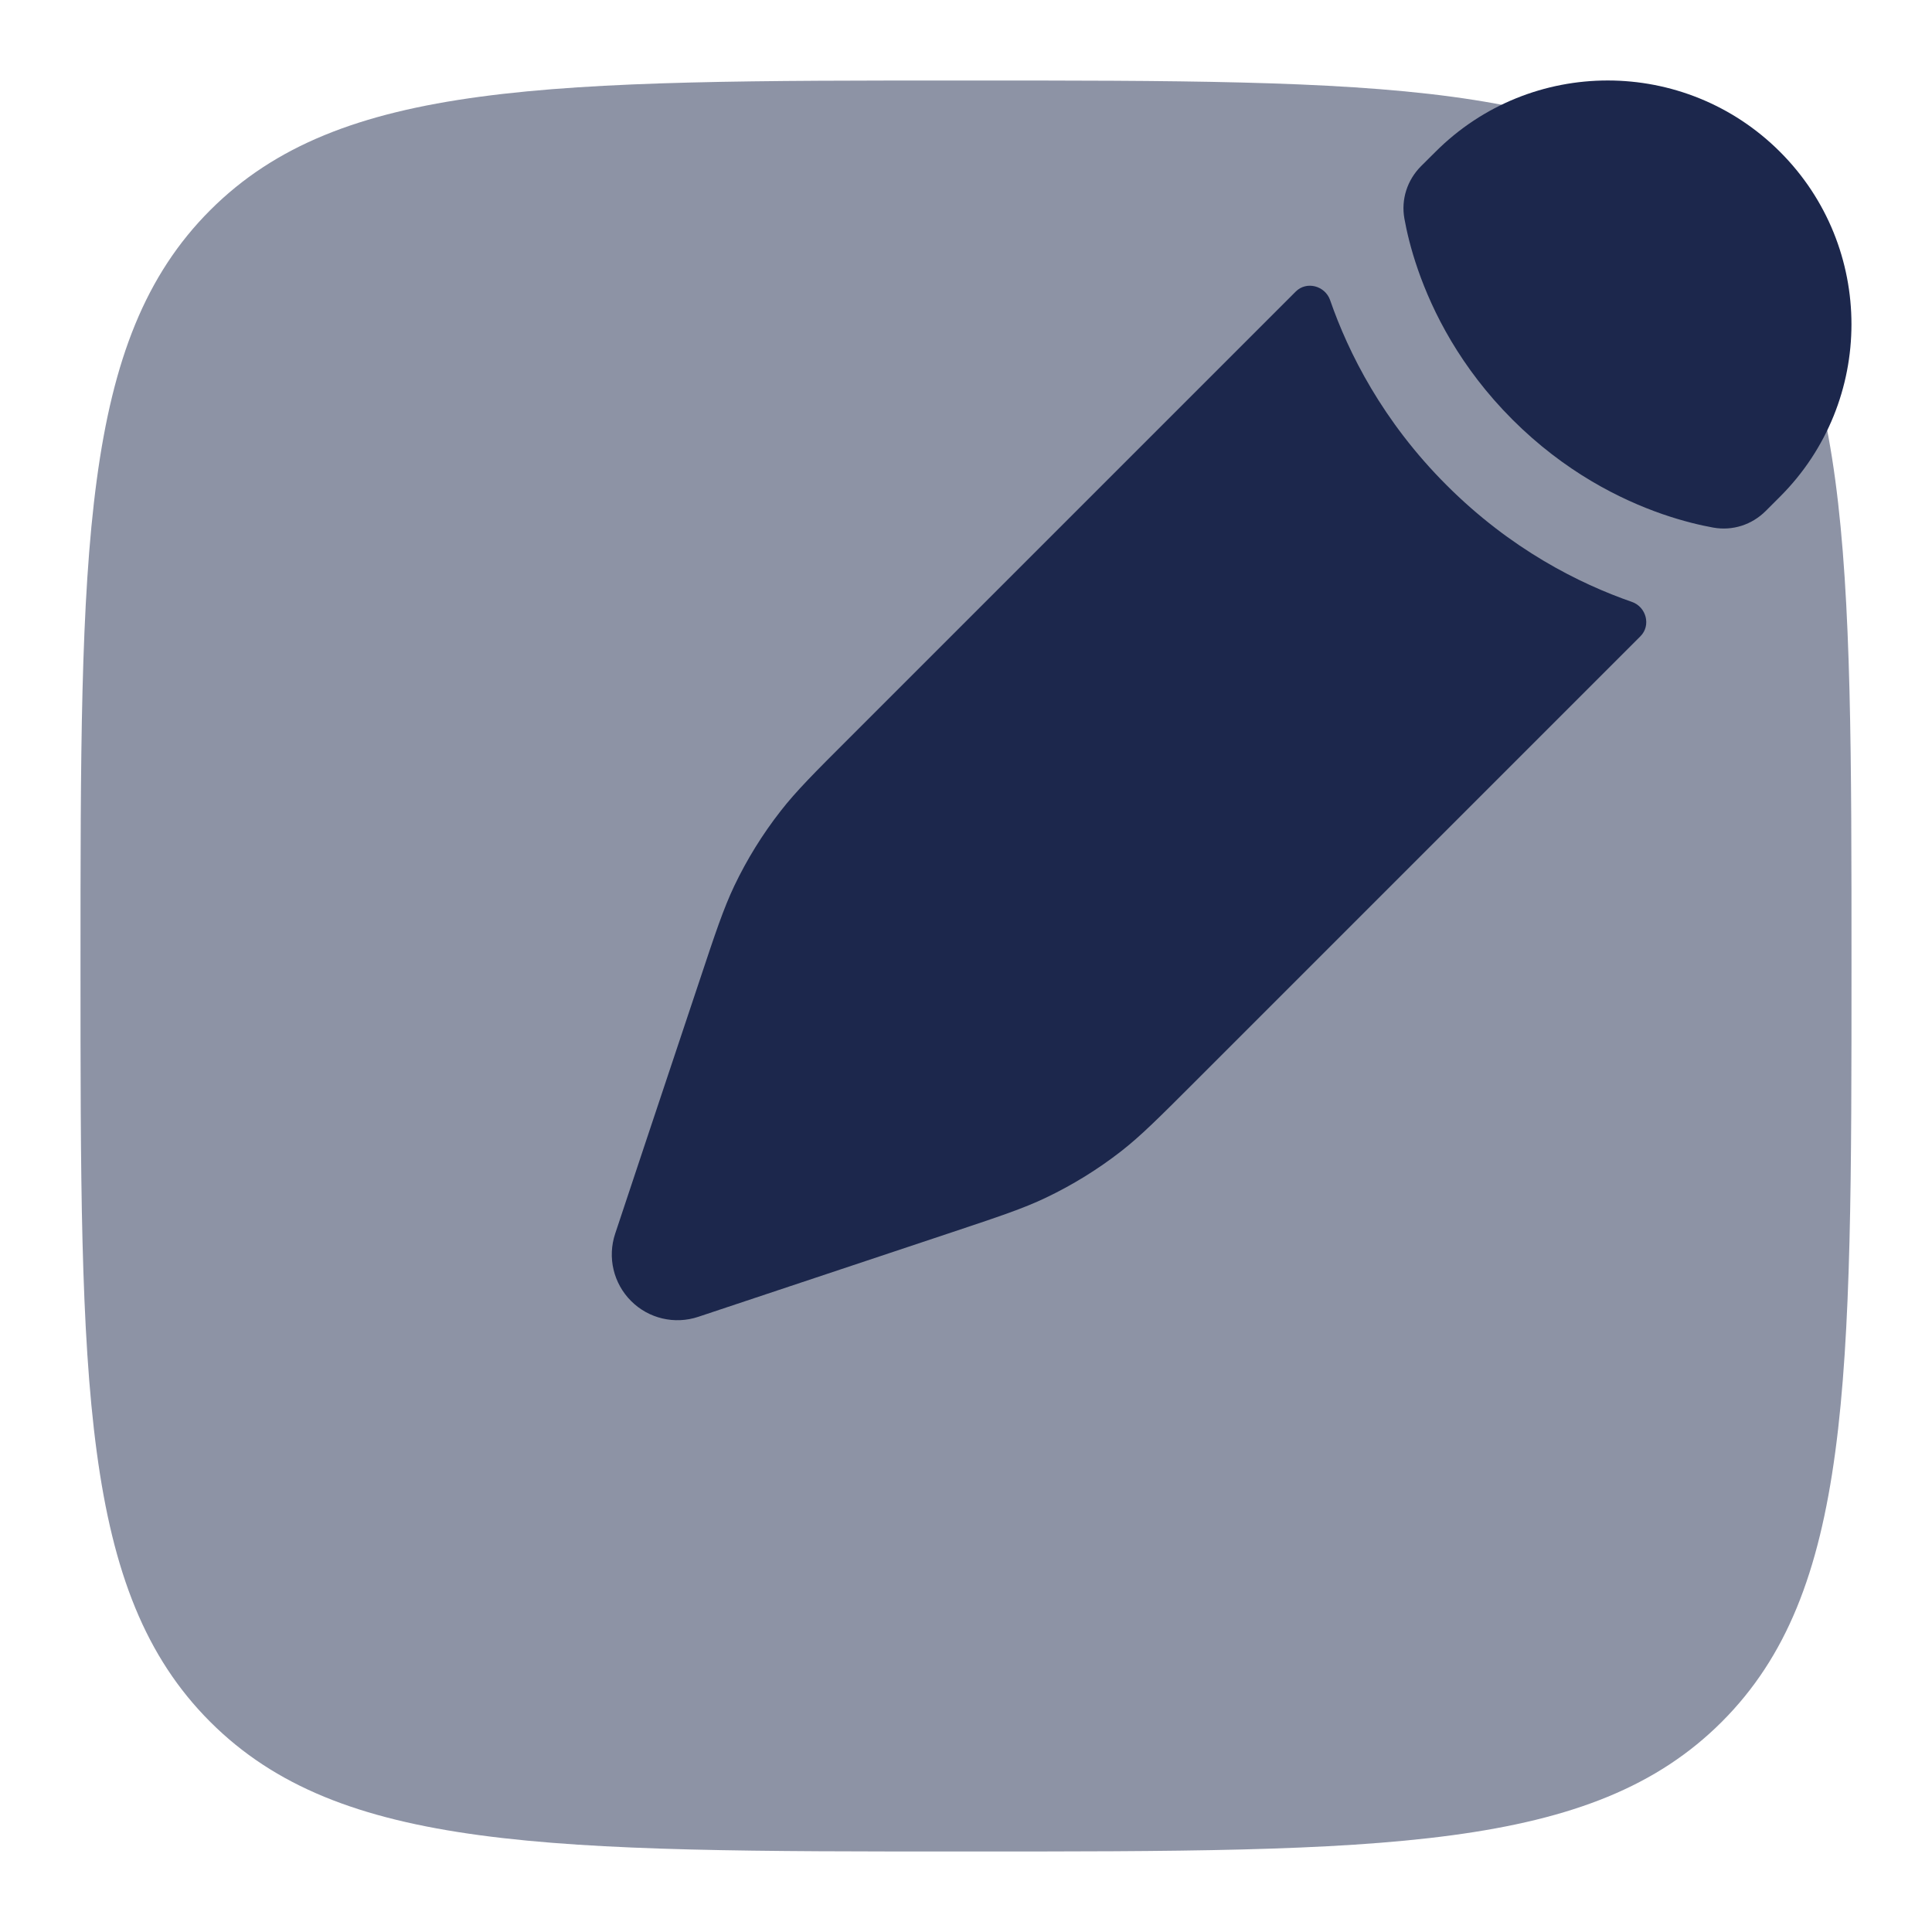
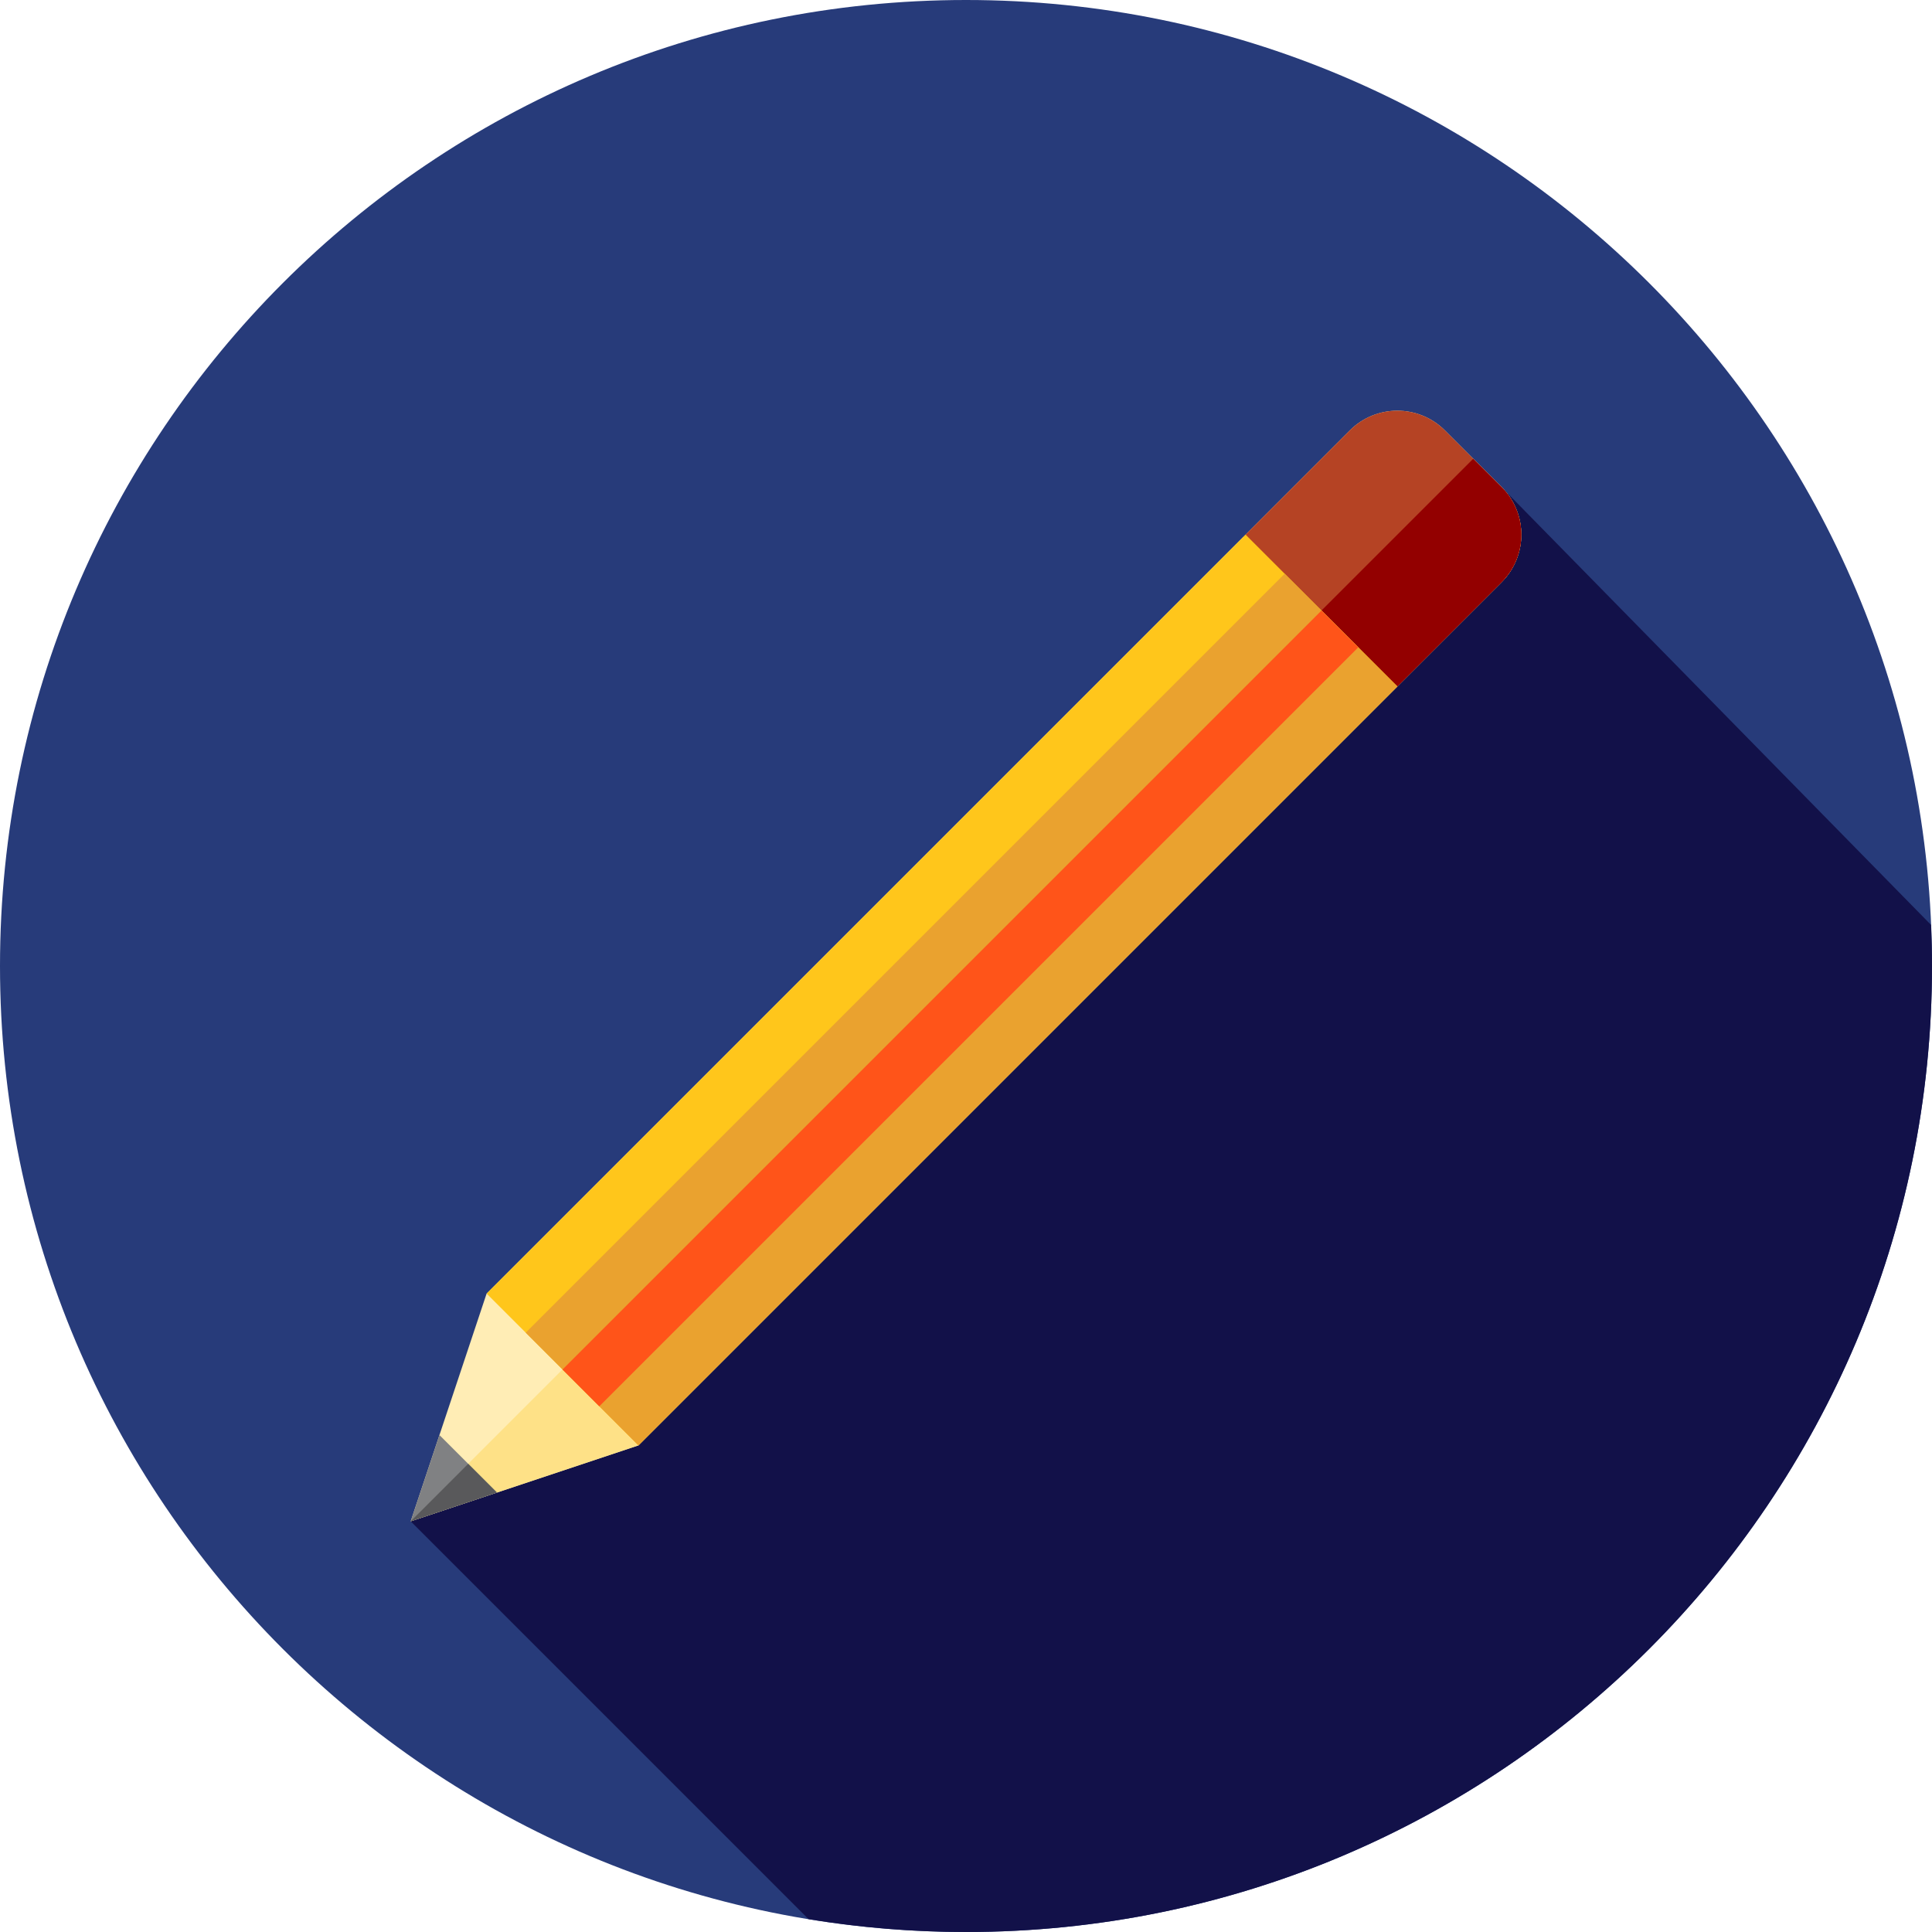
- <svg xmlns="http://www.w3.org/2000/svg" width="800px" height="800px" viewBox="0 0 24 24" fill="none">
-   <path opacity="0.5" d="M1 12C1 6.815 1 4.222 2.611 2.611C4.222 1 6.815 1 12 1C17.185 1 19.778 1 21.389 2.611C23 4.222 23 6.815 23 12C23 17.185 23 19.778 21.389 21.389C19.778 23 17.185 23 12 23C6.815 23 4.222 23 2.611 21.389C1 19.778 1 17.185 1 12Z" fill="#1C274C" />
-   <path d="M13.926 14.302C14.171 14.111 14.393 13.889 14.838 13.444L20.378 7.904C20.512 7.77 20.451 7.539 20.272 7.477C19.618 7.25 18.767 6.824 17.971 6.028C17.175 5.233 16.75 4.382 16.523 3.728C16.46 3.549 16.23 3.488 16.096 3.622L10.556 9.162C10.111 9.606 9.889 9.829 9.698 10.074C9.472 10.363 9.279 10.675 9.121 11.006C8.988 11.287 8.888 11.585 8.69 12.181L8.433 12.951L8.024 14.177L7.642 15.325C7.544 15.619 7.62 15.942 7.839 16.161C8.057 16.38 8.381 16.456 8.674 16.358L9.823 15.975L11.048 15.567L11.819 15.31L11.819 15.31C12.415 15.111 12.713 15.012 12.993 14.878C13.324 14.72 13.637 14.527 13.926 14.302Z" fill="#1C274C" />
-   <path d="M22.113 6.169C23.295 4.987 23.295 3.069 22.113 1.887C20.93 0.704 19.013 0.704 17.831 1.887L17.652 2.065C17.481 2.237 17.403 2.477 17.446 2.716C17.473 2.867 17.523 3.087 17.614 3.349C17.796 3.874 18.14 4.564 18.788 5.212C19.436 5.86 20.125 6.204 20.65 6.386C20.913 6.477 21.133 6.527 21.283 6.554C21.523 6.597 21.763 6.519 21.935 6.347L22.113 6.169Z" fill="#1C274C" />
+ <svg xmlns="http://www.w3.org/2000/svg" version="1.1" id="Layer_1" viewBox="0 0 512 512" xml:space="preserve">
+   <circle style="fill:#273B7A;" cx="256" cy="256" r="256" />
+   <path style="fill:#121149;" d="M512,256c0-3.646-0.095-7.268-0.247-10.878L398.693,129.888l-62.747,71.644l-2.988-2.988  l-224.12,204.616l105.438,105.438C227.855,510.824,241.79,512,256,512C397.384,512,512,397.384,512,256z" />
+   <path style="fill:#FFEDB5;" d="M169.179,383.047l-60.34,20.113l20.113-60.34l228.762-228.762c6.956-6.956,18.235-6.956,25.193,0  l15.034,15.034c6.956,6.956,6.956,18.235,0,25.193L169.179,383.047z" />
+   <path style="fill:#FEE187;" d="M390.425,121.575L108.841,403.159l60.338-20.113l228.762-228.762c6.956-6.958,6.956-18.235,0-25.193  L390.425,121.575z" />
+   <path style="fill:#B54324;" d="M397.943,154.284c6.956-6.956,6.956-18.235,0-25.193l-15.034-15.034  c-6.956-6.956-18.235-6.956-25.193,0l-28.239,28.239l40.227,40.227L397.943,154.284z" />
+   <path style="fill:#930000;" d="M390.425,121.575l-40.836,40.836l20.113,20.113l28.239-28.239c6.956-6.958,6.956-18.235,0-25.193  L390.425,121.575z" />
+   <polygon style="fill:#808183;" points="131.696,395.542 116.458,380.304 108.841,403.159 " />
+   <polygon style="fill:#59595B;" points="124.078,387.924 108.841,403.159 131.696,395.542 " />
+   <rect x="107.416" y="233.914" transform="matrix(-0.7071 0.7071 -0.7071 -0.7071 611.6716 271.3542)" style="fill:#FFC61B;" width="284.442" height="56.888" />
+   <g>
+     <rect x="245.476" y="130.207" transform="matrix(0.7071 0.7071 -0.7071 0.7071 268.6996 -103.8423)" style="fill:#EAA22F;" width="28.444" height="284.442" />
+     <rect x="107.416" y="248.567" transform="matrix(-0.7071 0.7071 -0.7071 -0.7071 611.6716 271.3542)" style="fill:#EAA22F;" width="284.442" height="27.582" />
+   </g>
+   <rect x="247.614" y="125.03" transform="matrix(0.7071 0.7071 -0.7071 0.7071 263.5188 -101.6896)" style="fill:#FF5419;" width="13.791" height="284.442" />
</svg>
